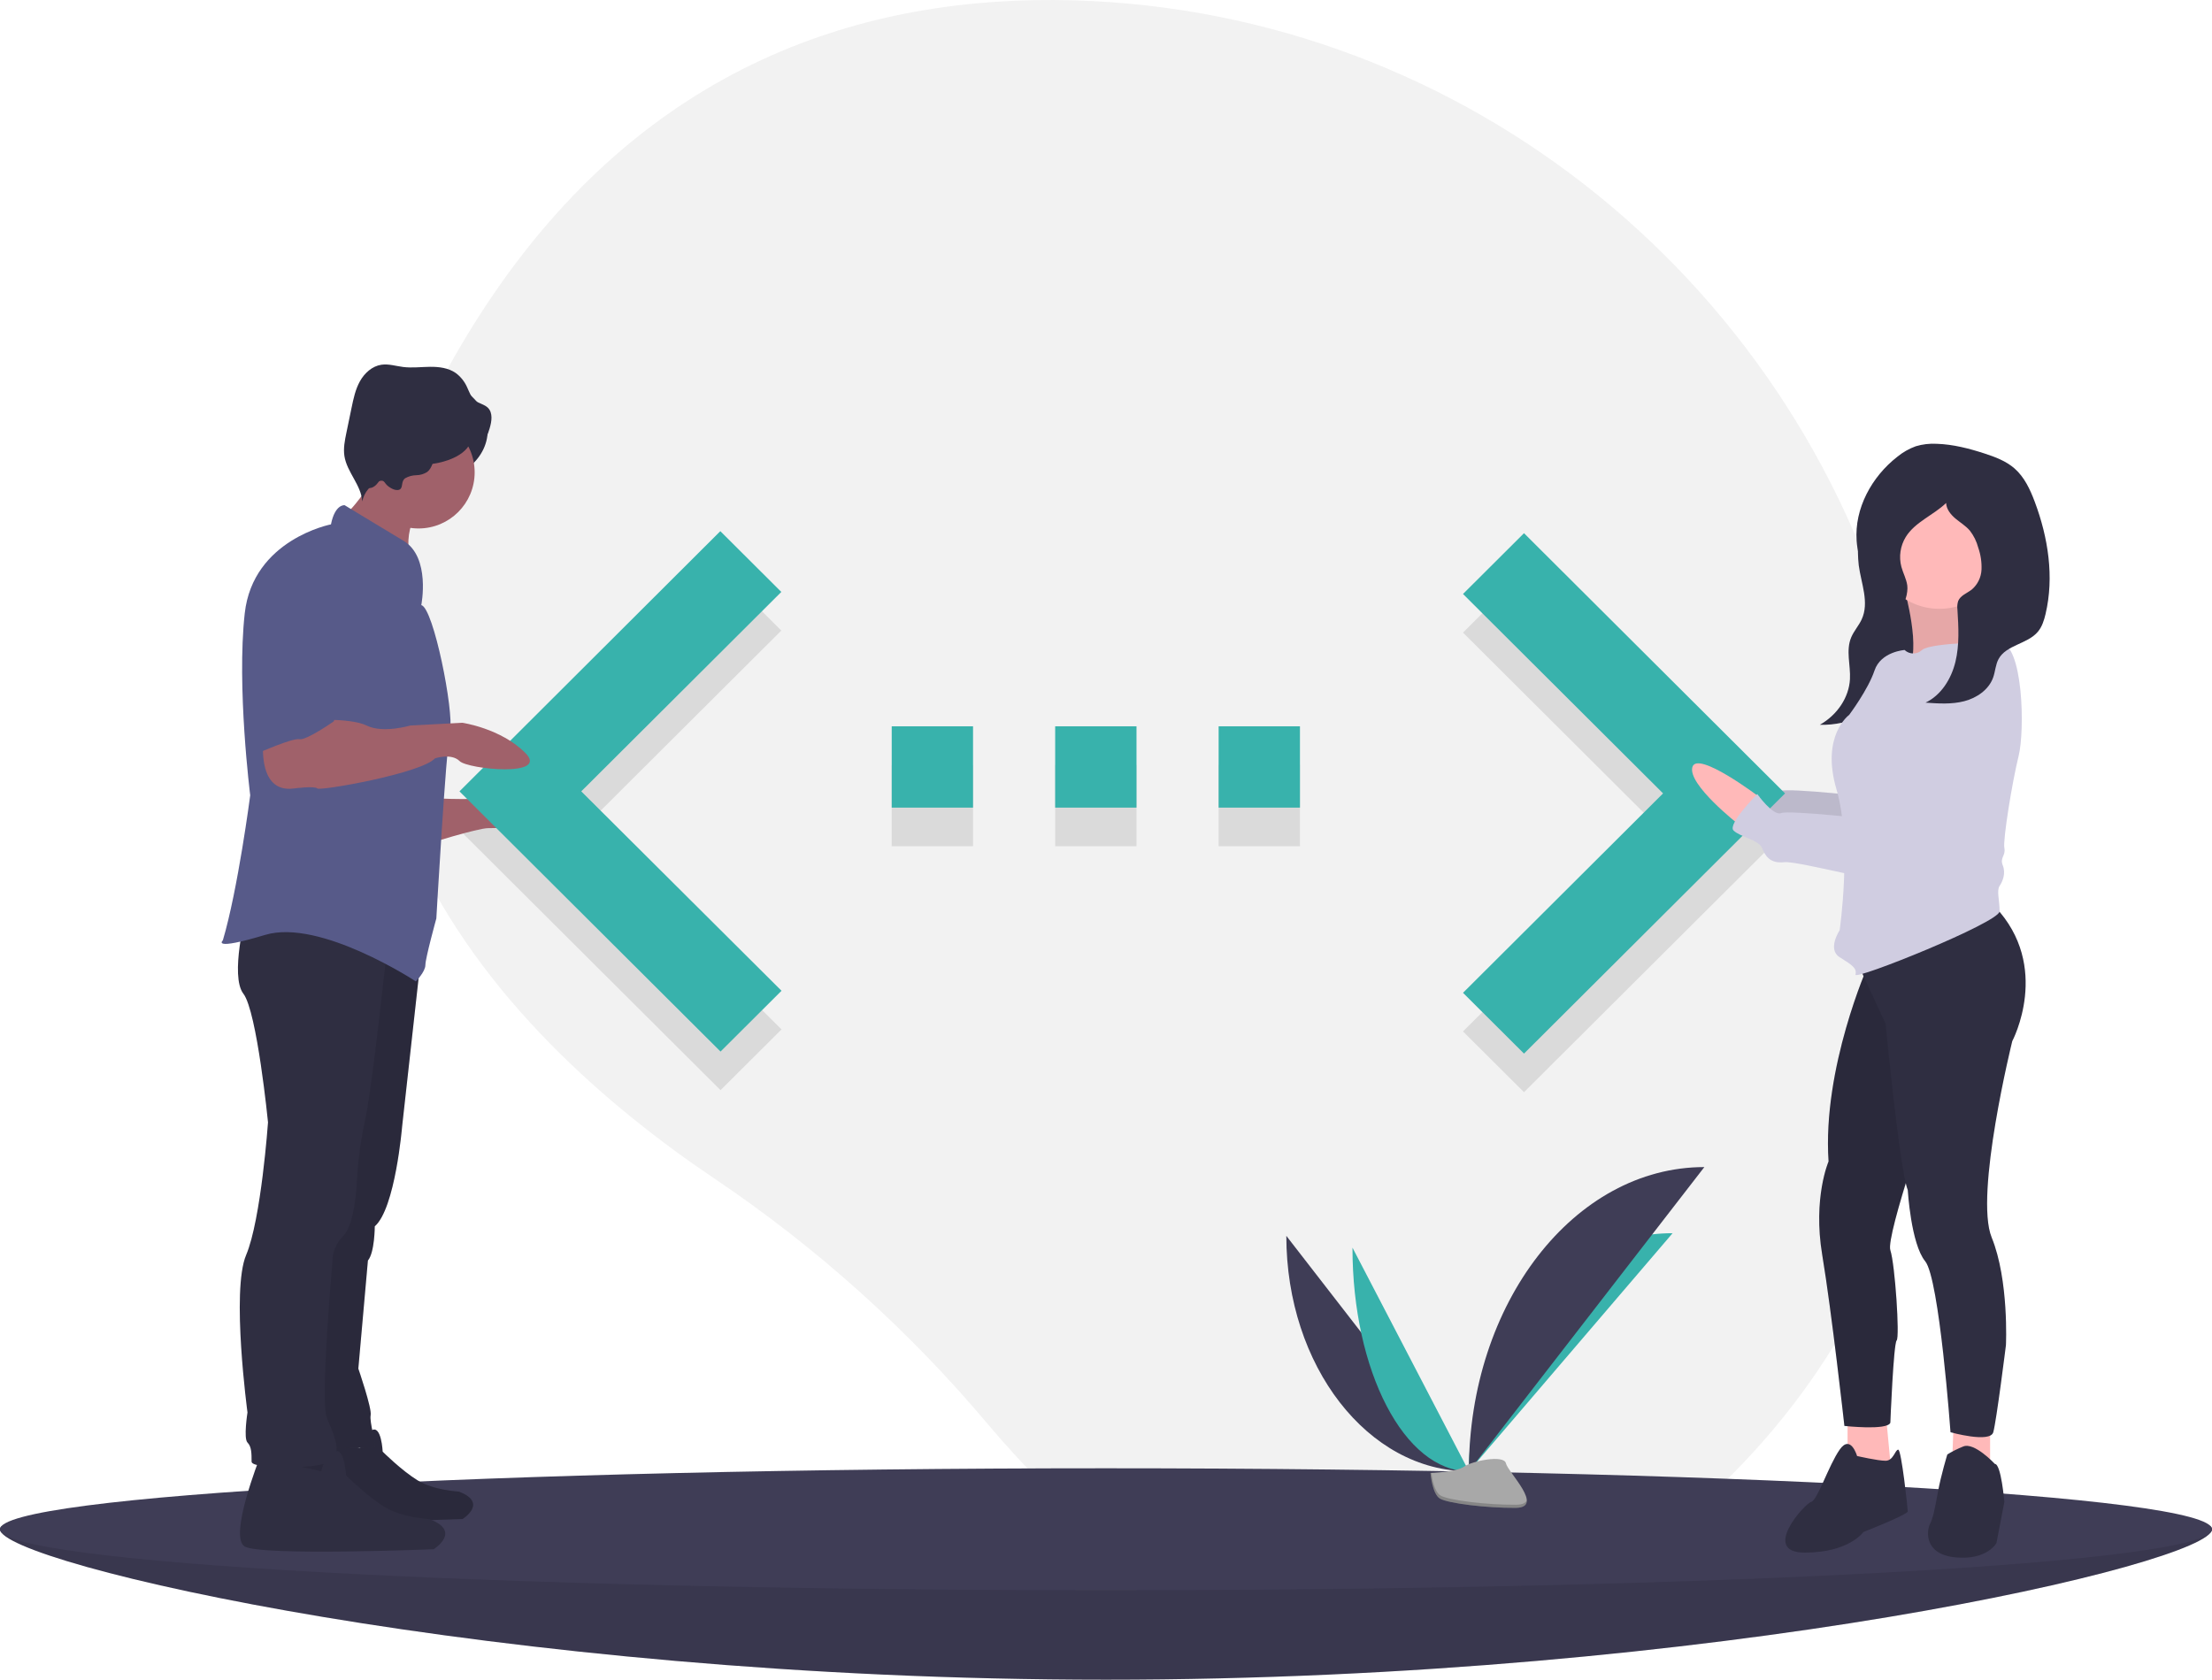
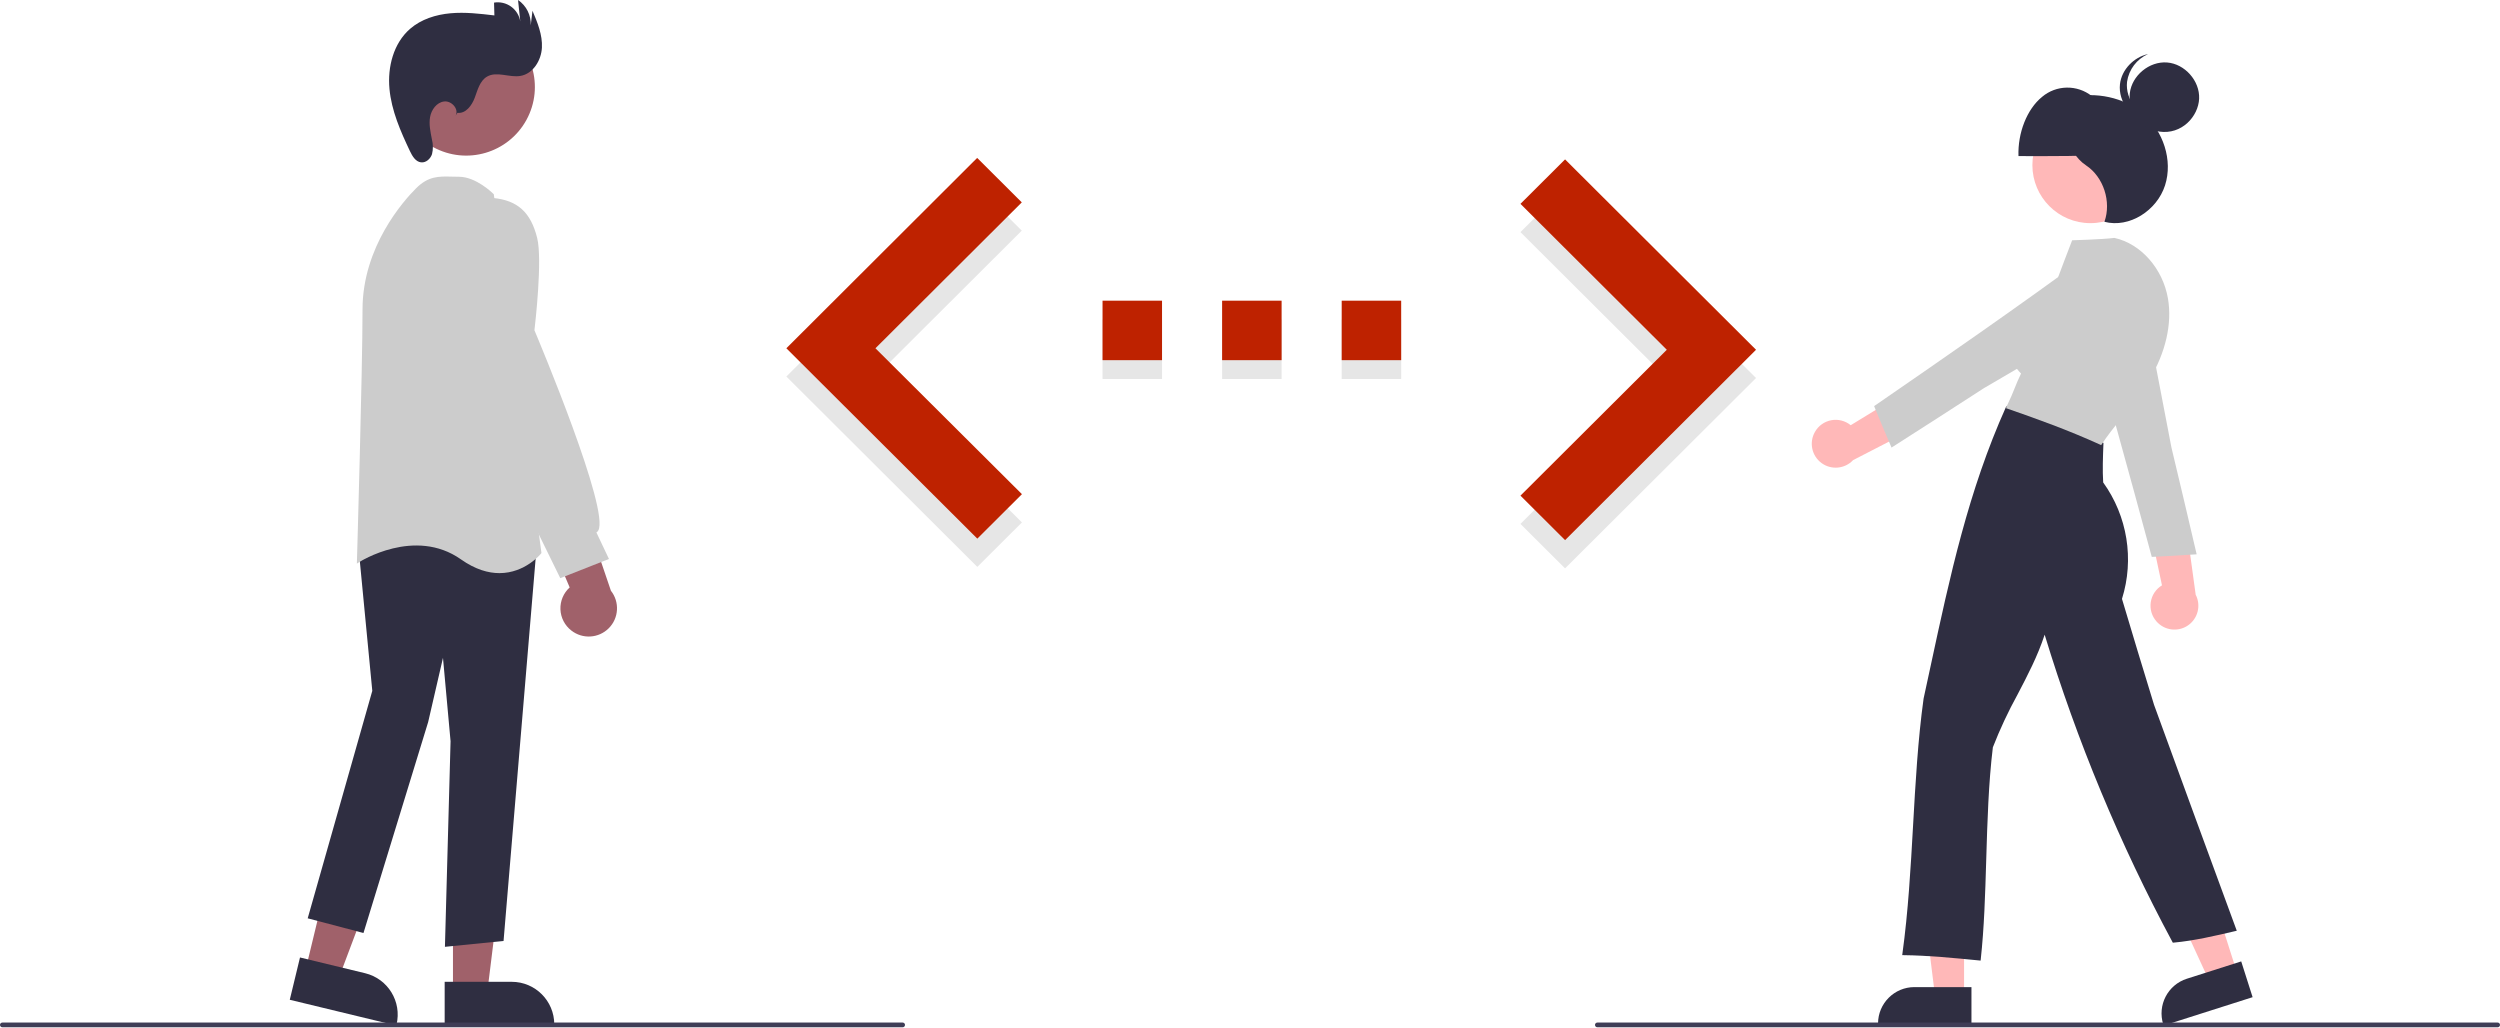
- <svg xmlns="http://www.w3.org/2000/svg" id="a6ee8617-cc99-4eb9-a93b-e1a7e83c9724" data-name="Layer 1" width="1088" height="826.294" viewBox="0 0 1088 826.294">
-   <path d="M990.987,366.241C943.167,178.201,777.934,42.463,583.985,37.019,481.451,34.141,373.556,68.147,295,187.147c-140.427,212.725,8.63,359.725,112.547,429.576A650.24,650.24,0,0,1,541.95,737.523C612.143,820.819,747.179,924.325,908,762.147,1024.564,644.6,1022.84,491.494,990.987,366.241Z" transform="translate(-56 -36.85319)" fill="#f2f2f2" />
-   <polygon points="719.6 507.394 818 409.294 719.6 311.194 749.6 281.294 878 409.294 749.6 537.294 719.6 507.394 719.6 507.394" opacity="0.1" />
-   <path d="M494.6,453.147h40v-40h-40Zm200.8-40h-40v40h40Zm-120.4,40h40v-40H575Z" transform="translate(-56 -36.85319)" opacity="0.1" />
-   <polygon points="384.4 506.394 285.9 408.294 384.3 310.194 354.3 280.294 226 408.294 354.4 536.294 384.4 506.394" opacity="0.1" />
-   <path d="M1144,789.147c0,16.569-243.557,74-544,74s-544-57.431-544-74,243.557,14,544,14S1144,772.578,1144,789.147Z" transform="translate(-56 -36.85319)" fill="#3f3d56" />
-   <path d="M1144,789.147c0,16.569-243.557,74-544,74s-544-57.431-544-74,243.557,14,544,14S1144,772.578,1144,789.147Z" transform="translate(-56 -36.85319)" opacity="0.1" />
-   <ellipse cx="544" cy="752.294" rx="544" ry="30" fill="#3f3d56" />
-   <path d="M688.696,644.806c0,64.016,40.16,115.817,89.791,115.817" transform="translate(-56 -36.85319)" fill="#3f3d56" />
-   <path d="M778.487,760.623c0-64.735,44.817-117.118,100.201-117.118" transform="translate(-56 -36.85319)" fill="#38b2ac" />
-   <path d="M721.229,650.609c0,60.809,25.61,110.014,57.258,110.014" transform="translate(-56 -36.85319)" fill="#38b2ac" />
-   <path d="M778.487,760.623c0-82.717,51.801-149.651,115.817-149.651" transform="translate(-56 -36.85319)" fill="#3f3d56" />
-   <path d="M759.597,761.44s12.734-.392,16.571-3.125,19.588-5.996,20.54-1.613,19.137,21.798,4.76,21.914-33.404-2.239-37.235-4.573S759.597,761.44,759.597,761.44Z" transform="translate(-56 -36.85319)" fill="#a8a8a8" />
-   <path d="M801.725,777.09c-14.376.116-33.404-2.239-37.235-4.573-2.917-1.777-4.079-8.153-4.468-11.094-.269.012-.425.017-.425.017s.807,10.27,4.637,12.603,22.858,4.689,37.235,4.573c4.15-.033,5.583-1.51,5.505-3.697C806.397,776.24,804.814,777.065,801.725,777.09Z" transform="translate(-56 -36.85319)" opacity="0.2" />
-   <path d="M921.533,419.706s-30.788-23.376-33.125-14.807,22.591,28.044,22.591,28.044Z" transform="translate(-56 -36.85319)" fill="#ffb9b9" />
-   <path d="M921.533,419.706s-30.788-23.376-33.125-14.807,22.591,28.044,22.591,28.044Z" transform="translate(-56 -36.85319)" opacity="0.1" />
-   <path d="M1023.173,345.695s-36.612,65.435-37.391,74.783-.779,10.127-3.895,9.348-45.96-5.453-49.855-3.895-11.685-9.348-11.685-9.348-14.801,14.801-11.685,17.917S921.125,439.174,922.683,443.069s3.895,7.79,10.906,7.011S988.118,462.544,994.35,460.207s7.79-6.232,10.906-6.232,9.348-3.116,9.348-3.895,21.812-42.065,21.812-42.065S1062.122,351.927,1023.173,345.695Z" transform="translate(-56 -36.85319)" fill="#d0cde1" />
-   <path d="M1023.173,345.695s-36.612,65.435-37.391,74.783-.779,10.127-3.895,9.348-45.96-5.453-49.855-3.895-11.685-9.348-11.685-9.348-14.801,14.801-11.685,17.917S921.125,439.174,922.683,443.069s3.895,7.79,10.906,7.011S988.118,462.544,994.35,460.207s7.79-6.232,10.906-6.232,9.348-3.116,9.348-3.895,21.812-42.065,21.812-42.065S1062.122,351.927,1023.173,345.695Z" transform="translate(-56 -36.85319)" opacity="0.1" />
-   <path d="M970.054,302.557a64.789,64.789,0,0,0,.2,12.42c1.183,8.95,5.303,18.279,1.411,26.633-1.413,3.032-3.806,5.675-5.109,8.743-2.759,6.496-.258,13.702-.633,20.616-.484,8.932-6.165,17.538-14.807,22.432,14.763.459,28.804-6.841,38.093-16.788s14.463-22.284,18.341-34.628a75.281,75.281,0,0,0,3.805-17.922,25.835,25.835,0,0,0-1.208-10.386,39.575,39.575,0,0,0-5.342-9.123c-2.326-3.27-4.716-6.605-8.148-9.038-4.227-2.997-12.378-6.006-17.985-5.57C971.793,290.481,970.343,297.783,970.054,302.557Z" transform="translate(-56 -36.85319)" fill="#2f2e41" />
-   <path d="M992.792,327s8.569,30.381,1.558,38.949,42.065-3.895,42.065-3.895-24.149-24.149-12.464-39.728Z" transform="translate(-56 -36.85319)" fill="#ffb9b9" />
-   <path d="M992.792,327s8.569,30.381,1.558,38.949,42.065-3.895,42.065-3.895-24.149-24.149-12.464-39.728Z" transform="translate(-56 -36.85319)" opacity="0.1" />
-   <polygon points="719.6 488.394 818 390.294 719.6 292.194 749.6 262.294 878 390.294 749.6 518.294 719.6 488.394 719.6 488.394" fill="#38b2ac" />
-   <polygon points="908.748 695.221 908.748 717.812 920.433 731.833 930.56 727.159 927.444 694.442 908.748 695.221" fill="#ffb9b9" />
-   <path d="M969.422,753.107s-3.116-10.906-8.569-3.116-10.906,24.928-14.022,25.707-24.928,24.928-3.116,24.928,28.823-10.127,28.823-10.127,21.812-8.569,21.812-10.127-3.116-30.381-4.674-30.381-2.337,5.453-6.232,5.453S969.422,753.107,969.422,753.107Z" transform="translate(-56 -36.85319)" fill="#2f2e41" />
-   <polygon points="960.941 699.116 960.162 720.149 978.857 727.938 978.857 697.558 960.941 699.116" fill="#ffb9b9" />
-   <path d="M1037.194,757.002s-10.127-10.906-15.58-8.569a53.812,53.812,0,0,0-7.79,3.895s-3.116,10.127-4.674,18.696-2.337,12.464-3.895,15.58-3.116,14.801,12.464,16.359,20.254-7.011,20.254-7.011l3.895-20.254S1040.31,757.002,1037.194,757.002Z" transform="translate(-56 -36.85319)" fill="#2f2e41" />
-   <path d="M974.875,511.62s-22.591,50.634-19.475,96.595c0,0-7.79,17.917-3.116,45.96S963.19,738.306,963.19,738.306s21.033,2.337,22.591-1.558c0,0,1.558-38.949,3.116-40.507s-.779-37.391-3.116-44.402,21.812-76.341,21.812-76.341l-6.232-86.468Z" transform="translate(-56 -36.85319)" fill="#2f2e41" />
-   <path d="M974.875,511.62s-22.591,50.634-19.475,96.595c0,0-7.79,17.917-3.116,45.96S963.19,738.306,963.19,738.306s21.033,2.337,22.591-1.558c0,0,1.558-38.949,3.116-40.507s-.779-37.391-3.116-44.402,21.812-76.341,21.812-76.341l-6.232-86.468Z" transform="translate(-56 -36.85319)" opacity="0.1" />
-   <path d="M968.643,508.504l14.801,31.939s7.011,72.446,10.906,81.794c0,0,1.558,26.486,8.569,35.055s12.464,84.131,12.464,84.131,19.475,5.453,21.033,0,6.232-42.844,6.232-42.844,1.558-31.939-7.011-52.971,10.127-96.595,10.127-96.595,19.475-36.612-8.569-66.214Z" transform="translate(-56 -36.85319)" fill="#2f2e41" />
-   <circle cx="953.93" cy="267.556" r="31.939" fill="#ffb9b9" />
-   <path d="M1039.531,352.706s-33.497,0-38.17,3.895a6.215,6.215,0,0,1-8.569,0s-11.685.779-14.801,10.127-12.464,21.812-12.464,21.812-14.022,10.127-6.232,36.612,1.558,69.33,1.558,69.33-6.232,9.348,0,13.243,8.569,5.453,7.79,8.569,70.888-25.707,70.888-31.16-1.558-10.127,0-12.464,3.116-6.232,1.558-10.127,1.558-4.674.779-8.569,3.895-32.718,7.011-45.181S1051.216,353.485,1039.531,352.706Z" transform="translate(-56 -36.85319)" fill="#d0cde1" />
-   <path d="M921.533,429.054s-30.788-23.376-33.125-14.807S910.998,442.29,910.998,442.29Z" transform="translate(-56 -36.85319)" fill="#ffb9b9" />
-   <path d="M1023.173,356.601s-36.612,65.435-37.391,74.783-.779,10.127-3.895,9.348-45.96-5.453-49.855-3.895-11.685-9.348-11.685-9.348S905.545,442.29,908.661,445.406s12.464,4.674,14.022,8.569,3.895,7.79,10.906,7.011S988.118,473.45,994.35,471.113s7.79-6.232,10.906-6.232,9.348-3.116,9.348-3.895,21.812-42.065,21.812-42.065S1062.122,362.833,1023.173,356.601Z" transform="translate(-56 -36.85319)" fill="#d0cde1" />
-   <path d="M994.114,324.814c-.443-3.163-2.063-6.033-2.894-9.117a18.925,18.925,0,0,1,2.155-14.696c4.581-7.399,13.575-10.676,19.848-16.709.13,3.073,2.262,5.699,4.619,7.675s5.059,3.579,7.055,5.919a23.184,23.184,0,0,1,4.109,8.324,29.246,29.246,0,0,1,1.623,10.917,13.689,13.689,0,0,1-4.731,9.702c-2.336,1.846-5.601,2.901-6.73,5.657a9.644,9.644,0,0,0-.375,4.27c.535,8.57,1.035,17.293-.984,25.64s-6.963,16.41-14.712,20.111c6.368.452,12.87.892,19.049-.715s12.087-5.655,14.217-11.673c1.051-2.969,1.15-6.271,2.643-9.044,3.779-7.018,14.214-7.338,19.34-13.443,2.051-2.443,3.044-5.591,3.779-8.695,4.328-18.265,1.287-37.659-5.302-55.235-2.271-6.058-5.099-12.158-9.97-16.415-4.145-3.623-9.439-5.619-14.673-7.324-7.64-2.488-15.51-4.527-23.54-4.789a29.897,29.897,0,0,0-10.333,1.206,30.722,30.722,0,0,0-9.092,5.179c-12.579,9.788-21.144,25.432-20.007,41.33.688,9.62,4.764,18.724,10,26.823,1.831,2.833,6.158,8.873,10.18,7.092C993.037,335.187,994.593,328.23,994.114,324.814Z" transform="translate(-56 -36.85319)" fill="#2f2e41" />
-   <path d="M494.6,434.147h40v-40h-40Zm200.8-40h-40v40h40Zm-120.4,40h40v-40H575Z" transform="translate(-56 -36.85319)" fill="#38b2ac" />
-   <ellipse cx="206.206" cy="211.839" rx="33.657" ry="26.252" fill="#2f2e41" />
-   <path d="M267.928,429.429s30.291,2.019,35.676-2.019,28.272,5.385,30.291,10.77-32.311,6.058-37.696,6.058-30.964,8.078-30.964,8.078Z" transform="translate(-56 -36.85319)" fill="#a0616a" />
-   <path d="M205.552,742.992s-14.117,35.599-6.752,39.896,84.702,1.228,84.702,1.228,12.889-7.979-1.841-13.503c0,0-12.276-.614-20.255-5.524s-17.186-14.117-17.186-14.117-.614-13.503-5.524-10.434a12.614,12.614,0,0,0-5.524,8.593Z" transform="translate(-56 -36.85319)" fill="#2f2e41" />
-   <path d="M205.552,742.992s-14.117,35.599-6.752,39.896,84.702,1.228,84.702,1.228,12.889-7.979-1.841-13.503c0,0-12.276-.614-20.255-5.524s-17.186-14.117-17.186-14.117-.614-13.503-5.524-10.434a12.614,12.614,0,0,0-5.524,8.593Z" transform="translate(-56 -36.85319)" opacity="0.1" />
-   <polygon points="384.4 487.394 285.9 389.294 384.3 291.194 354.3 261.294 226 389.294 354.4 517.294 384.4 487.394" fill="#38b2ac" />
-   <path d="M183.785,753.882s-15.482,39.042-7.405,43.754,92.893,1.346,92.893,1.346,14.136-8.751-2.019-14.809c0,0-13.463-.673-22.214-6.058S226.193,762.633,226.193,762.633s-.673-14.809-6.058-11.443a13.834,13.834,0,0,0-6.058,9.424Z" transform="translate(-56 -36.85319)" fill="#2f2e41" />
-   <path d="M263.216,506.167l-9.424,84.815s-3.366,40.388-13.463,49.139c0,0,0,12.79-3.366,16.828l-4.712,53.178s6.731,19.521,6.058,22.887,2.693,14.136,2.019,15.482-32.311,0-32.311,0l6.731-108.375,20.867-150.783Z" transform="translate(-56 -36.85319)" fill="#2f2e41" />
-   <path d="M263.216,506.167l-9.424,84.815s-3.366,40.388-13.463,49.139c0,0,0,12.79-3.366,16.828l-4.712,53.178s6.731,19.521,6.058,22.887,2.693,14.136,2.019,15.482-32.311,0-32.311,0l6.731-108.375,20.867-150.783Z" transform="translate(-56 -36.85319)" opacity="0.1" />
-   <path d="M246.387,503.475s-7.405,69.333-10.77,84.142a191.451,191.451,0,0,0-4.039,29.618s-.673,21.54-6.731,27.599a18.194,18.194,0,0,0-5.385,13.463s-6.058,67.987-2.693,76.065,6.731,14.809,3.366,20.194-40.388,5.385-40.388,1.346,0-7.405-2.019-9.424,0-14.809,0-14.809-8.078-59.909-.673-77.411,10.77-65.294,10.77-65.294-5.385-54.524-12.116-63.275,1.346-39.715,1.346-39.715Z" transform="translate(-56 -36.85319)" fill="#2f2e41" />
-   <path d="M227.436,288.165c.783,1.783,2.656,2.775,4.361,3.715,9.883,5.445,18.156,13.339,26.306,21.142a30.882,30.882,0,0,1,1.225-20.884c.973-2.253,2.249-4.676,1.553-7.03-.512-1.731-1.986-2.98-3.413-4.084a105.835,105.835,0,0,0-10.41-7.102c-2.52-1.508-7.702-5.522-10.595-5.085-.152,3.908-.231,7.402-1.942,11.054C234.115,280.757,227.735,288.847,227.436,288.165Z" transform="translate(-56 -36.85319)" fill="#a0616a" />
-   <circle cx="205.869" cy="232.369" r="27.599" fill="#a0616a" />
-   <path d="M263.216,334.517s4.712-23.56-8.751-31.637-28.945-17.502-28.945-17.502-4.712-.673-6.731,9.424c0,0-38.369,7.405-42.408,43.754s2.693,89.527,2.693,89.527-6.058,46.447-13.463,71.353c0,0-6.058,5.385,20.867-2.693S260.523,519.63,260.523,519.63s4.712-4.712,4.712-8.078,5.385-22.887,5.385-22.887,4.712-82.796,6.731-92.22S269.274,335.863,263.216,334.517Z" transform="translate(-56 -36.85319)" fill="#575a89" />
-   <path d="M255.365,272.066a11.509,11.509,0,0,1,5.413-1.442,10.301,10.301,0,0,0,5.354-1.595c2.607-2.001,2.798-5.869,4.705-8.546,2.761-3.875,8.27-4.342,13.024-4.148,2.908.119,6.04.292,8.488-1.281,2.514-1.615,3.653-4.657,4.501-7.522,1.002-3.388,1.651-7.531-.833-10.044-1.725-1.745-4.448-2.09-6.364-3.622-1.987-1.589-2.804-4.175-3.884-6.478a17.507,17.507,0,0,0-5.637-7.061c-3.615-2.511-8.231-3.075-12.633-3.028s-8.821.626-13.189.086c-3.579-.443-7.147-1.633-10.715-1.105-4.546.672-8.307,4.102-10.546,8.114s-3.201,8.592-4.133,13.092l-2.535,12.238c-.786,3.796-1.576,7.692-.969,11.521,1.258,7.937,8.277,14.245,8.76,22.266a13.669,13.669,0,0,1,8.343-9.921,2.611,2.611,0,0,1,1.7-.206c.697.223,1.105.92,1.545,1.505,1.153,1.533,4.775,3.859,6.829,2.771C254.427,276.687,253.055,273.632,255.365,272.066Z" transform="translate(-56 -36.85319)" fill="#2f2e41" />
-   <path d="M185.805,397.792s-4.712,29.618,14.809,26.926c0,0,10.097-1.346,11.443,0s51.158-7.405,57.89-14.809c0,0,8.078-2.693,12.116,1.346s44.427,8.078,32.311-4.039-30.964-14.809-30.964-14.809l-25.579,1.346s-13.463,4.039-21.54,0-30.964-2.693-30.964-2.693Z" transform="translate(-56 -36.85319)" fill="#a0616a" />
-   <path d="M213.403,304.226s-30.291,3.366-30.291,47.12v55.87s16.828-7.405,20.194-6.731,16.828-8.751,16.828-8.751,15.482-36.349,14.136-46.447S233.598,305.572,213.403,304.226Z" transform="translate(-56 -36.85319)" fill="#575a89" />
-   <ellipse cx="205.869" cy="215.204" rx="25.916" ry="13.463" fill="#2f2e41" />
-   <ellipse cx="181.636" cy="217.56" rx="9.087" ry="22.55" fill="#2f2e41" />
+ <svg xmlns="http://www.w3.org/2000/svg" data-name="Layer 1" width="1058" height="434.745" viewBox="0 0 1058 434.745">
+   <polygon points="643.457 221.721 705.39 159.977 643.457 98.233 662.339 79.414 743.154 159.977 662.339 240.54 643.457 221.721 643.457 221.721" fill="#e6e6e6" style="isolation:isolate" />
+   <rect x="466.595" y="135.207" width="25.176" height="25.176" fill="#e6e6e6" style="isolation:isolate" />
+   <rect x="567.803" y="135.207" width="25.176" height="25.176" fill="#e6e6e6" style="isolation:isolate" />
+   <rect x="517.199" y="135.207" width="25.176" height="25.176" fill="#e6e6e6" style="isolation:isolate" />
+   <polygon points="432.482 221.092 370.486 159.348 432.419 97.604 413.537 78.785 332.785 159.348 413.6 239.911 432.482 221.092" fill="#e6e6e6" style="isolation:isolate" />
+   <polygon points="643.457 209.763 705.39 148.019 643.457 86.274 662.339 67.455 743.154 148.019 662.339 228.582 643.457 209.763 643.457 209.763" fill="#be2200" />
+   <path d="M537.595,385.051h25.176v-25.176H537.595Zm126.384-25.176h-25.176v25.176h25.176Zm-75.78,25.176h25.176v-25.176h-25.176Z" transform="translate(-71 -232.6273)" fill="#be2200" />
+   <polygon points="432.482 209.133 370.486 147.389 432.419 85.645 413.537 66.826 332.785 147.389 413.6 227.952 432.482 209.133" fill="#be2200" />
+   <polygon points="129.305 410.449 143.399 413.856 163.248 361.117 142.447 356.088 129.305 410.449" fill="#a0616a" />
+   <path d="M193.632,655.732l4.328-17.902,27.574,6.666a18.032,18.032,0,0,1,13.275,21.74l-.095.394Z" transform="translate(-71 -232.6273)" fill="#2f2e41" />
+   <polygon points="191.696 420.05 206.196 420.049 213.093 364.122 191.694 364.123 191.696 420.05" fill="#a0616a" />
+   <path d="M259.183,648.129l28.369-.001h.001A18.012,18.012,0,0,1,305.565,666.139v.406l-46.381.002Z" transform="translate(-71 -232.6273)" fill="#2f2e41" />
+   <path d="M259.294,633.325l2.384-87.007-3.211-35.281-6.266,27.151-27.379,89.285L201.218,621.261l27.336-96.27-5.937-61.748,17.058-10.965.23.042,58.279,10.742L284.105,630.844Z" transform="translate(-71 -232.6273)" fill="#2f2e41" />
+   <path d="M282.359,475.175c-4.693,0-10.182-1.512-16.292-5.825-19.551-13.798-42.863,1.045-43.096,1.195l-.947.616.033-1.128c.024-.804,2.365-80.712,2.365-106.425,0-26.565,17.332-45.962,22.644-51.274,5.214-5.215,9.601-5.099,15.155-4.955.957.024,1.954.051,3.004.051,7.258,0,14.314,6.973,14.61,7.269l.142.142.026.199,20.139,151.631-.154.195C299.895,466.986,293.282,475.175,282.359,475.175Z" transform="translate(-71 -232.6273)" fill="#ccc" />
+   <circle cx="268.308" cy="269.431" r="29.048" transform="translate(-167.8019 142.9959) rotate(-61.3368)" fill="#a0616a" />
+   <path d="M312.775,499.454a11.893,11.893,0,0,1-.69-18.223L295.589,442.32l21.599,3.975,12.354,36.341a11.957,11.957,0,0,1-16.767,16.818Z" transform="translate(-71 -232.6273)" fill="#a0616a" />
+   <path d="M308.103,477.304l-29.807-60.807-13.07-45.766.01-39.758c.029-.157,3.102-15.622,14.49-14.553,10.327,1,15.888,6.05,18.597,16.884,2.301,9.204-.846,36.51-1.151,39.086,1.998,4.738,31.976,76.164,27.013,84.766a2.184,2.184,0,0,1-.785.813l5.312,11.215Z" transform="translate(-71 -232.6273)" fill="#ccc" />
+   <path d="M264.593,280.374c3.482.453,6.109-3.11,7.327-6.403s2.147-7.128,5.174-8.907c4.136-2.43,9.428.493,14.158-.309,5.342-.906,8.815-6.567,9.087-11.978s-1.881-10.615-3.994-15.604l-.738,6.2a12.295,12.295,0,0,0-5.373-10.747l.951,9.098a9.656,9.656,0,0,0-11.108-7.99l.15,5.421c-6.17-.734-12.393-1.468-18.581-.909s-12.419,2.517-17.109,6.592c-7.015,6.096-9.577,16.133-8.717,25.387s4.68,17.947,8.661,26.345c1.002,2.113,2.387,4.497,4.71,4.766,2.087.242,3.997-1.503,4.645-3.501a12.69,12.69,0,0,0-.056-6.234c-.587-3.119-1.327-6.307-.775-9.433s2.8-6.214,5.951-6.597,6.375,3.218,4.86,6.007Z" transform="translate(-71 -232.6273)" fill="#2f2e41" />
+   <path d="M983.591,495.58a10.056,10.056,0,0,1,2.359-15.238l-7.434-34.953,17.29,6.774,4.409,32.153a10.11,10.11,0,0,1-16.623,11.263Z" transform="translate(-71 -232.6273)" fill="#ffb8b8" />
+   <path d="M981.628,468.308l-.093-.343c-9.347-34.571-19.008-70.308-30.804-109.219l-.077-.255.26-.152c6.575-3.837,16.457-3.581,22.986.594a17.15,17.15,0,0,1,7.444,18.191l8.603,44.857c3.498,14.663,7.118,29.84,10.577,44.806l.098.424-.536.034c-6.299.401-12.807.815-18.021,1.044Z" transform="translate(-71 -232.6273)" fill="#ccc" />
+   <polygon points="831.194 421.744 818.934 421.744 813.1 374.457 831.194 374.457 831.194 421.744" fill="#ffb8b8" />
+   <path d="M905.321,666.256H865.79v-.5a15.404,15.404,0,0,1,15.387-15.387h24.144Z" transform="translate(-71 -232.6273)" fill="#2f2e41" />
+   <polygon points="946.719 411.631 935.037 415.353 915.121 372.069 932.362 366.575 946.719 411.631" fill="#ffb8b8" />
+   <path d="M986.641,666.634l-.152-.477a15.404,15.404,0,0,1,9.989-19.332l23.004-7.33,4.823,15.137Z" transform="translate(-71 -232.6273)" fill="#2f2e41" />
+   <circle cx="884.667" cy="69.876" r="24.561" fill="#ffb8b8" />
+   <path d="M966.694,297.952c.14-9.906-4.006-19.717-10.417-24.65a16.649,16.649,0,0,0-21.132.373c-6.311,5.157-10.263,15.112-9.928,25.009C939.358,298.725,953.499,298.765,966.694,297.952Z" transform="translate(-71 -232.6273)" fill="#2f2e41" />
+   <path d="M909.193,639.15l-.492-.048c-10.666-1.047-21.695-2.128-32.118-2.252l-.567-.007.077-.562c2.469-17.886,3.516-36.479,4.529-54.462 1-17.756,2.033-36.116,4.441-53.553,1.019-4.669,2.011-9.283,3-13.88,8.186-38.043,15.917-73.977,31.877-109.546l.151-.336.365.044c14.974,1.812,29.363,7.275,40.515,15.383l.216.157-.011.267c-.215,5.525-.438,11.236-.108,16.439a55.797,55.797,0,0,1,7.954,49.283c4.391,14.675,8.931,29.845,13.563,44.81,11.249,30.838,22.888,62.751,34.82,95.101l.196.53-.551.129c-8.585,2.016-17.44,4.094-26.177,4.9l-.33.03-.157-.292A712.851,712.851,0,0,1,936.3,501.23c-2.981,9.092-7.276,17.299-11.437,25.249A189.022,189.022,0,0,0,914.381,548.881c-1.842,15.121-2.33,31.504-2.802,47.347-.447,14.979-.868,29.128-2.331,42.432Z" transform="translate(-71 -232.6273)" fill="#2f2e41" />
+   <path d="M947.282,273.756c10.646-2.294,22.422-.112,30.783,7.071s12.606,19.609,9.172,30.266-15.096,18.155-25.64,15.403c3.02-8.512-.379-18.963-7.762-23.867C945.078,296.815,942.668,282.933,947.282,273.756Z" transform="translate(-71 -232.6273)" fill="#2f2e41" />
+   <path d="M960.207,420.999l-.389-.177c-13.581-6.196-26.898-10.951-39.376-15.289l-.383-.083-.001-1.109.248.086c.052-.115.111-.246.17-.376.17-.377.287-.634.386-.804l-.003-.001c1.04-2.12,1.867-4.168,2.667-6.149.825-2.044,1.677-4.155,2.778-6.389a19.356,19.356,0,0,1-4.276-20.829c2.756-6.533,9.784-11.621,17.168-12.465,2.706-7.449,8.735-23.1,8.735-23.1s12.678-.348,17.777-.995l.086-.011.084.019c11.131,2.439,20.424,12.972,22.598,25.614,1.835,10.67-.952,22.875-7.847,34.366a148.04,148.04,0,0,1-11.709,16.089c-3.106,3.884-6.04,7.552-8.476,11.246Z" transform="translate(-71 -232.6273)" fill="#ccc" />
+   <path d="M984.292,290.493v0Z" transform="translate(-71 -232.6273)" fill="#2f2e41" />
+   <path d="M984.791,288.311c-7.452-1.112-13.304-8.73-12.457-16.218s8.253-13.605,15.765-13.025,13.89,7.764,13.576,15.293S994.306,289.731,984.791,288.311Z" transform="translate(-71 -232.6273)" fill="#2f2e41" />
+   <path d="M983.627,283.456c-7.452-1.112-13.304-8.73-12.457-16.218a15.241,15.241,0,0,1,8.882-11.734c-6.01,1.315-11.182,6.552-11.882,12.734-.847,7.487,5.004,15.105,12.457,16.218a14.208,14.208,0,0,0,8.172-1.143A14.504,14.504,0,0,1,983.627,283.456Z" transform="translate(-71 -232.6273)" fill="#2f2e41" />
+   <path d="M839.069,415.433a10.056,10.056,0,0,1,15.153-2.853l30.479-18.655-.626,18.559-28.847,14.87a10.11,10.11,0,0,1-16.158-11.921Z" transform="translate(-71 -232.6273)" fill="#ffb8b8" />
+   <path d="M864.128,404.495l.293-.202c29.481-20.331,59.957-41.348,92.715-65.434l.215-.158.23.195c5.808,4.921,8.86,14.323,7.099,21.87A17.15,17.15,0,0,1,950.008,373.846l-39.428,23.057c-12.66,8.183-25.764,16.653-38.721,24.902l-.367.234-.211-.494c-2.477-5.806-5.036-11.804-6.988-16.644Z" transform="translate(-71 -232.6273)" fill="#ccc" />
+   <path d="M453,667.373H72a1,1,0,0,1,0-2H453a1,1,0,1,1,0,2Z" transform="translate(-71 -232.6273)" fill="#3f3d56" />
+   <path d="M1128,667.373H747a1,1,0,0,1,0-2h381a1,1,0,0,1,0,2Z" transform="translate(-71 -232.6273)" fill="#3f3d56" />
</svg>
